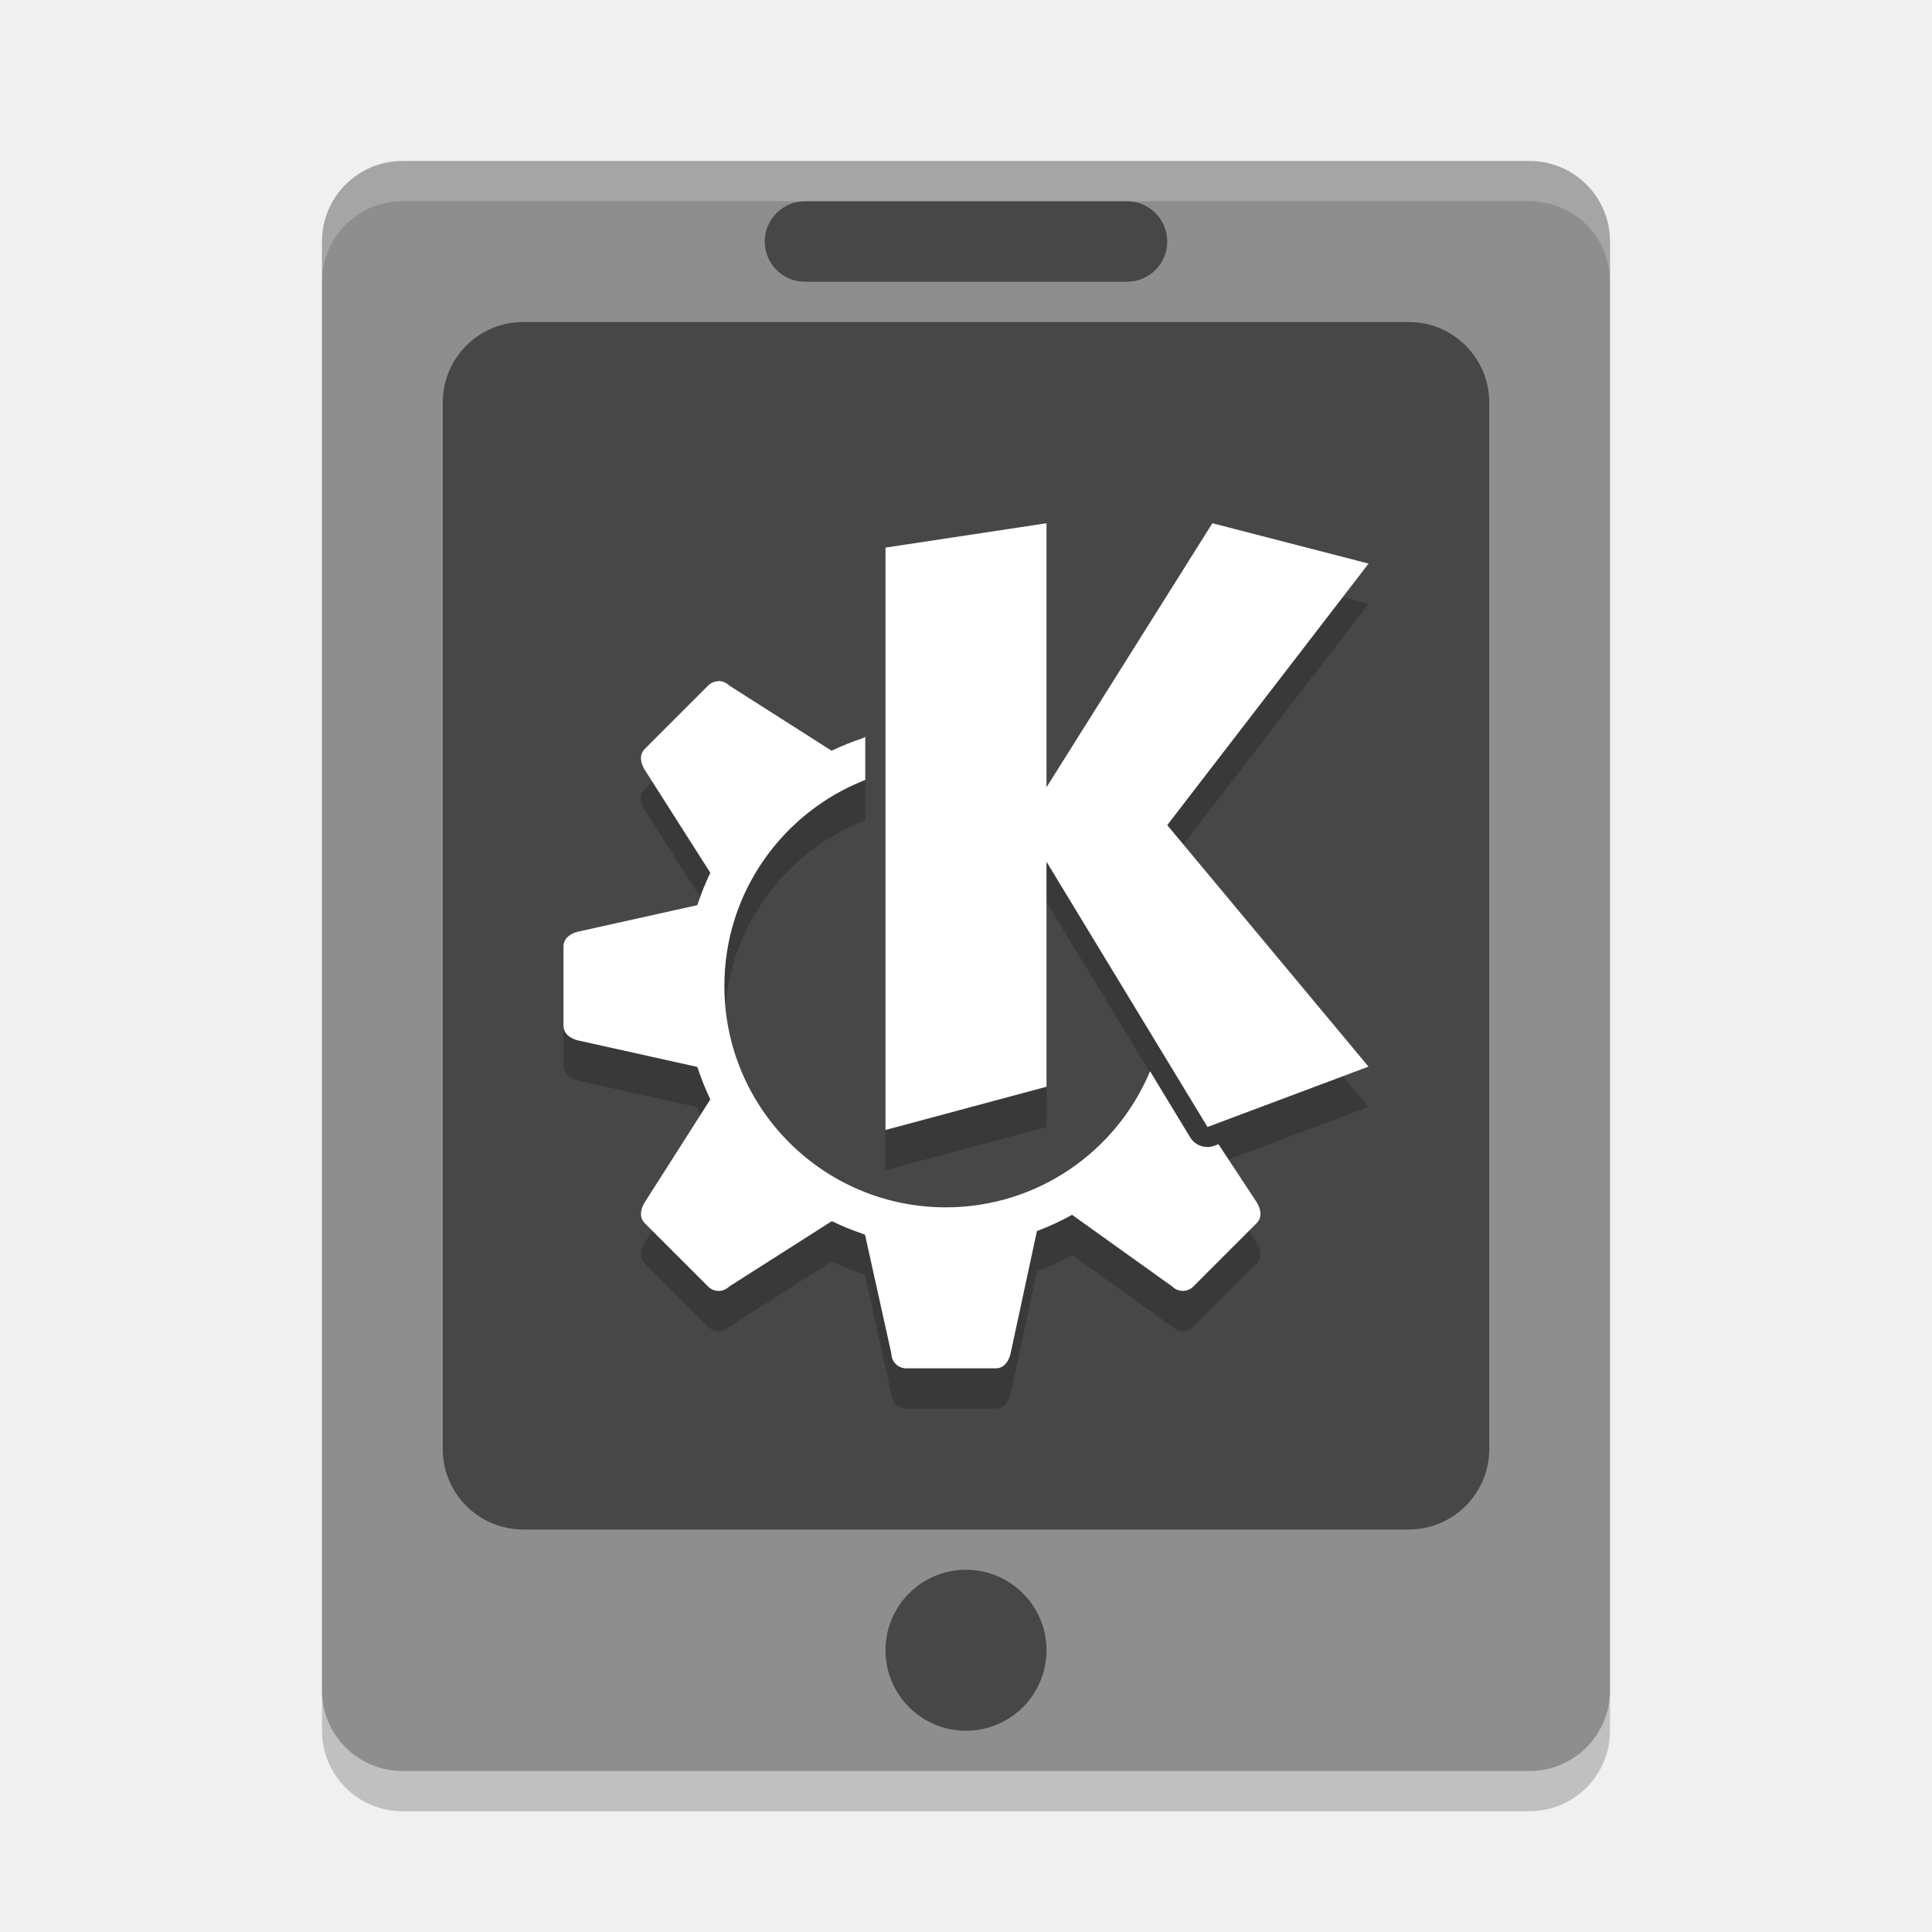
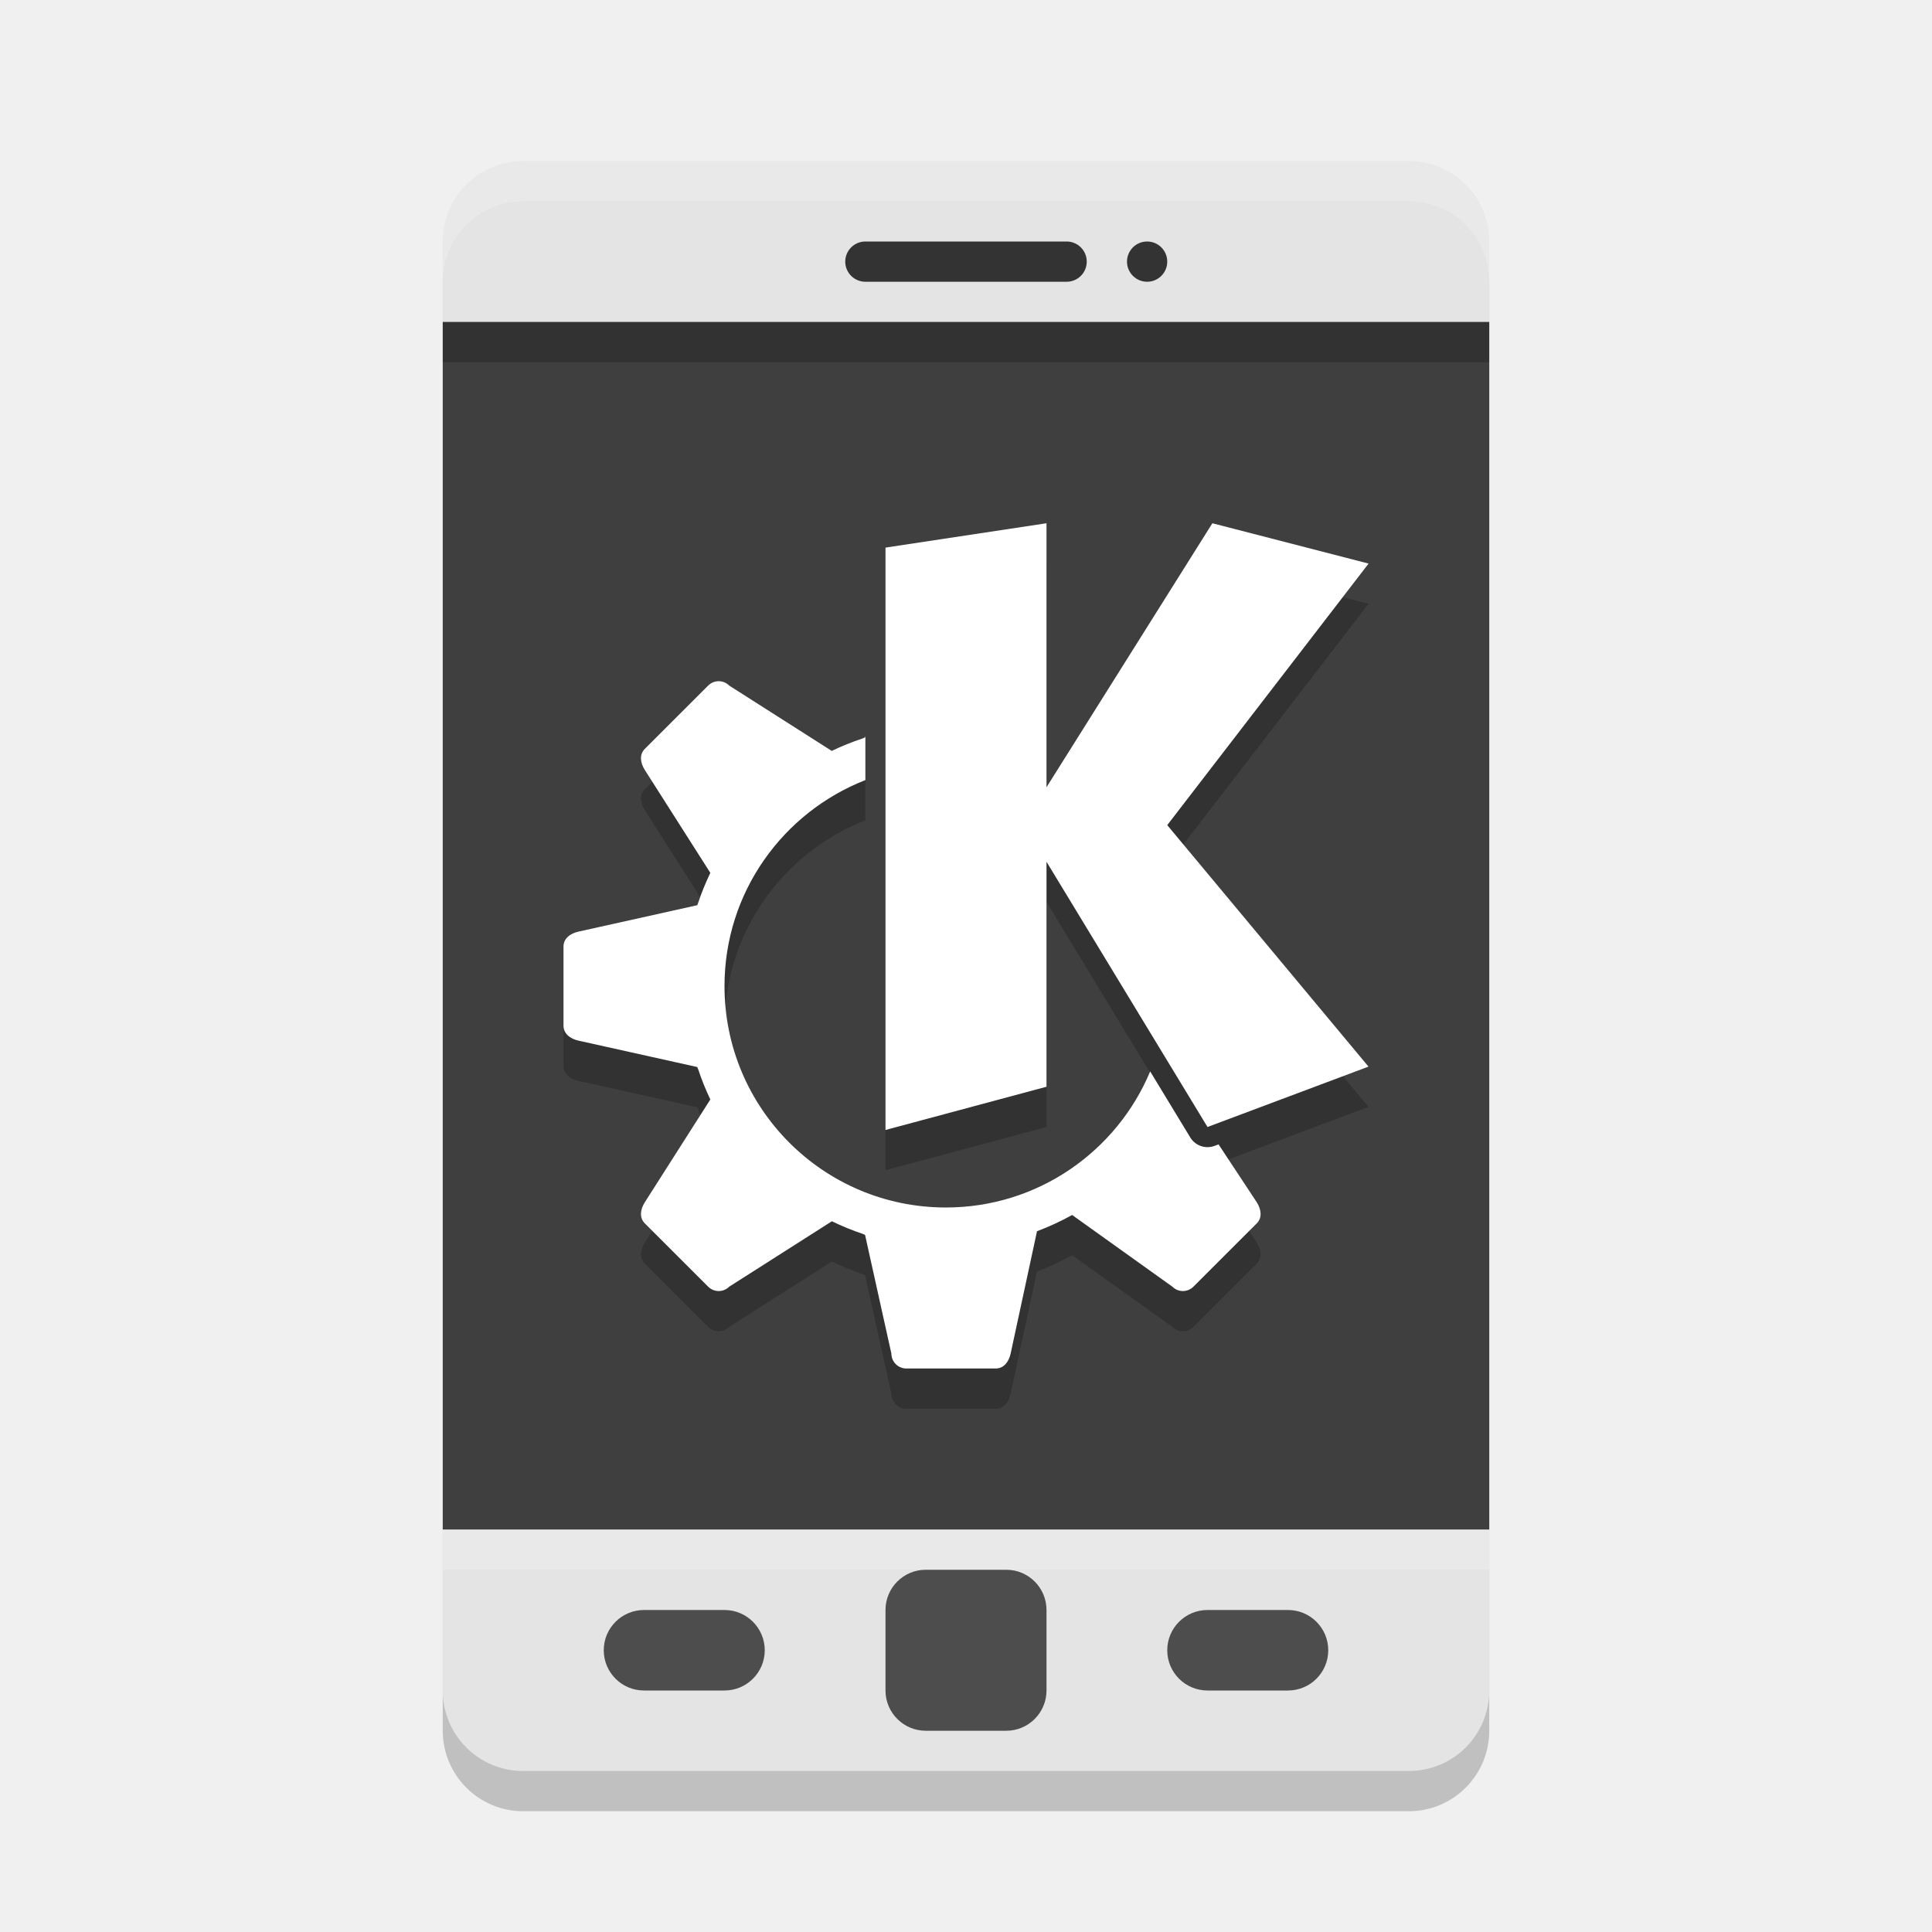
<svg xmlns="http://www.w3.org/2000/svg" width="48" height="48" version="1">
-   <rect transform="matrix(0,-1,-1,0,0,0)" x="-45" y="-40" width="40" height="32" rx="2" ry="2" style="opacity:.2" />
-   <rect transform="matrix(0,-1,-1,0,0,0)" x="-44" y="-40" width="40" height="32" rx="2" ry="2" style="fill:#8e8e8e" />
-   <rect x="19" y="5" width="10" height="2" rx="1" ry="1" style="opacity:.5" />
-   <rect x="11" y="8" width="26" height="30" rx="2" ry="2" style="opacity:.5" />
-   <circle cx="24" cy="41" r="2" style="opacity:.5" />
-   <path d="m10 4c-1.108 0-2 0.892-2 2v1c0-1.108 0.892-2 2-2h28c1.108 0 2 0.892 2 2v-1c0-1.108-0.892-2-2-2h-28z" style="fill:#ffffff;opacity:.2" />
-   <path d="m26 14-4 0.605v14.469l4-1.074v-5.59l4 6.59 4-1.5-5-6 5.002-6.498-3.881-1.002-4.121 6.559v-6.559zm-8.145 3.924c-0.095 0-0.189 0.037-0.262 0.109l-1.572 1.572c-0.145 0.145-0.11 0.352 0 0.525l1.627 2.555c-0.121 0.25-0.225 0.508-0.312 0.771-0.004 0.011-0.01 0.022-0.014 0.033l-2.951 0.656c-0.2 0.045-0.371 0.166-0.371 0.371v0.982 0.982c0 0.205 0.171 0.327 0.371 0.371l2.951 0.656c0.006 0.019 0.017 0.037 0.023 0.057 0.085 0.256 0.186 0.507 0.303 0.75l-1.627 2.553c-0.11 0.173-0.145 0.38 0 0.525l1.572 1.572c0.145 0.145 0.378 0.145 0.523 0l2.551-1.625c0.251 0.122 0.509 0.228 0.773 0.316 0.017 0.006 0.033 0.016 0.051 0.021l0.654 2.949c0 0.205 0.166 0.371 0.371 0.371h2.221c0.205 0 0.327-0.171 0.371-0.371l0.654-3.039c0.301-0.113 0.592-0.248 0.873-0.404l2.49 1.781c0.145 0.145 0.378 0.145 0.523 0l1.572-1.572c0.145-0.145 0.11-0.352 0-0.525l-0.947-1.438-0.1 0.037c-0.225 0.085-0.479-0.003-0.604-0.209l-0.996-1.641c-0.83 1.985-2.79 3.381-5.076 3.381-3.038 0-5.5-2.462-5.5-5.5 0-2.331 1.453-4.318 3.5-5.119v-1.096l-0.008 0.035c-0.022 0.007-0.042 0.02-0.064 0.027-0.261 0.087-0.516 0.19-0.764 0.309l-2.547-1.623c-0.073-0.073-0.167-0.109-0.262-0.109z" style="opacity:.2" />
-   <path d="m26 13-4 0.605v14.469l4-1.074v-5.59l4 6.59 4-1.5-5-6 5.002-6.498-3.881-1.002-4.121 6.559v-6.559zm-8.145 3.924c-0.095 0-0.189 0.037-0.262 0.109l-1.572 1.572c-0.145 0.145-0.11 0.352 0 0.525l1.627 2.555c-0.121 0.25-0.225 0.508-0.312 0.771-0.004 0.011-0.01 0.022-0.014 0.033l-2.951 0.656c-0.2 0.045-0.371 0.166-0.371 0.371v0.982 0.982c0 0.205 0.171 0.327 0.371 0.371l2.951 0.656c0.006 0.019 0.017 0.037 0.023 0.057 0.085 0.256 0.186 0.507 0.303 0.75l-1.627 2.553c-0.11 0.173-0.145 0.38 0 0.525l1.572 1.572c0.145 0.145 0.378 0.145 0.523 0l2.551-1.625c0.251 0.122 0.509 0.228 0.773 0.316 0.017 0.006 0.033 0.016 0.051 0.021l0.654 2.949c0 0.205 0.166 0.371 0.371 0.371h2.221c0.205 0 0.327-0.171 0.371-0.371l0.654-3.039c0.301-0.113 0.592-0.248 0.873-0.404l2.49 1.781c0.145 0.145 0.378 0.145 0.523 0l1.572-1.572c0.145-0.145 0.11-0.352 0-0.525l-0.947-1.438-0.1 0.037c-0.225 0.085-0.479-0.003-0.604-0.209l-0.996-1.641c-0.83 1.985-2.79 3.381-5.076 3.381-3.038 0-5.5-2.462-5.5-5.5 0-2.331 1.453-4.318 3.5-5.119v-1.096l-0.008 0.035c-0.022 0.007-0.042 0.02-0.064 0.027-0.261 0.087-0.516 0.19-0.764 0.309l-2.547-1.623c-0.073-0.073-0.167-0.109-0.262-0.109z" style="fill:#ffffff" />
+   <rect style="opacity:0.2" width="26" height="40" x="11" y="5" rx="2" ry="2" />
+   <path style="fill:#e4e4e4" d="M 13 4 C 11.892 4 11 4.892 11 6 L 11 8 L 37 8 L 37 6 C 37 4.892 36.108 4 35 4 L 13 4 z M 11 38 L 11 42 C 11 43.108 11.892 44 13 44 L 35 44 C 36.108 44 37 43.108 37 42 L 37 38 L 11 38 z" />
+   <rect style="fill:#333333" width="6" height="1" x="21" y="6" rx=".5" ry=".5" />
+   <rect style="fill:#3f3f3f" width="26" height="30" x="11" y="8" />
+   <path style="fill:#ffffff;opacity:0.2" d="M 13 4 C 11.892 4 11 4.892 11 6 L 11 7 C 11 5.892 11.892 5 13 5 L 35 5 C 36.108 5 37 5.892 37 7 L 37 6 C 37 4.892 36.108 4 35 4 L 13 4 z" />
+   <rect style="fill:#4d4d4d" width="4" height="4" x="22" y="39" rx="1" ry="1" />
+   <rect style="fill:#4d4d4d" width="4" height="2" x="29" y="40" rx="1" ry="1" />
+   <rect style="fill:#4d4d4d" width="4" height="2" x="15" y="40" rx="1" ry="1" />
+   <circle style="fill:#333333" cx="28.5" cy="6.5" r=".5" />
+   <path style="opacity:0.2" d="M 26,14 22,14.605 V 29.074 L 26,28 V 22.41 L 30,29 34,27.5 29,21.5 34.002,15.002 30.121,14 26,20.559 Z M 17.855,17.924 C 17.761,17.924 17.666,17.961 17.594,18.033 L 16.021,19.605 C 15.876,19.751 15.911,19.958 16.021,20.131 L 17.648,22.686 C 17.528,22.936 17.424,23.193 17.336,23.457 17.332,23.468 17.326,23.479 17.322,23.49 L 14.371,24.146 C 14.171,24.191 14,24.312 14,24.518 V 25.5 26.482 C 14,26.688 14.171,26.809 14.371,26.854 L 17.322,27.51 C 17.329,27.529 17.339,27.547 17.346,27.566 17.431,27.822 17.532,28.073 17.648,28.316 L 16.021,30.869 C 15.911,31.042 15.876,31.249 16.021,31.395 L 17.594,32.967 C 17.739,33.112 17.972,33.112 18.117,32.967 L 20.668,31.342 C 20.919,31.464 21.177,31.569 21.441,31.658 21.459,31.664 21.475,31.674 21.492,31.68 L 22.146,34.629 C 22.146,34.834 22.312,35 22.518,35 H 24.738 C 24.943,35 25.065,34.829 25.109,34.629 L 25.764,31.59 C 26.064,31.477 26.356,31.342 26.637,31.186 L 29.127,32.967 C 29.272,33.112 29.505,33.112 29.65,32.967 L 31.223,31.395 C 31.368,31.249 31.333,31.042 31.223,30.869 L 30.275,29.432 30.176,29.469 C 29.951,29.553 29.697,29.466 29.572,29.26 L 28.576,27.619 C 27.746,29.604 25.786,31 23.5,31 20.462,31 18,28.538 18,25.5 18,23.169 19.453,21.182 21.5,20.381 V 19.285 L 21.492,19.32 C 21.47,19.328 21.45,19.34 21.428,19.348 21.167,19.434 20.912,19.537 20.664,19.656 L 18.117,18.033 C 18.045,17.961 17.95,17.924 17.855,17.924 Z" />
+   <path style="fill:#ffffff" d="M 26,13 22,13.605 V 28.074 L 26,27 V 21.41 L 30,28 34,26.5 29,20.5 34.002,14.002 30.121,13 26,19.559 Z M 17.855,16.924 C 17.761,16.924 17.666,16.961 17.594,17.033 L 16.021,18.605 C 15.876,18.751 15.911,18.958 16.021,19.131 L 17.648,21.686 C 17.528,21.936 17.424,22.193 17.336,22.457 17.332,22.468 17.326,22.479 17.322,22.49 L 14.371,23.146 C 14.171,23.191 14,23.312 14,23.518 V 24.5 25.482 C 14,25.688 14.171,25.809 14.371,25.854 L 17.322,26.51 C 17.329,26.529 17.339,26.547 17.346,26.566 17.431,26.822 17.532,27.073 17.648,27.316 L 16.021,29.869 C 15.911,30.042 15.876,30.249 16.021,30.395 L 17.594,31.967 C 17.739,32.112 17.972,32.112 18.117,31.967 L 20.668,30.342 C 20.919,30.464 21.177,30.569 21.441,30.658 21.459,30.664 21.475,30.674 21.492,30.68 L 22.146,33.629 C 22.146,33.834 22.312,34 22.518,34 H 24.738 C 24.943,34 25.065,33.829 25.109,33.629 L 25.764,30.59 C 26.064,30.477 26.356,30.342 26.637,30.186 L 29.127,31.967 C 29.272,32.112 29.505,32.112 29.65,31.967 L 31.223,30.395 C 31.368,30.249 31.333,30.042 31.223,29.869 L 30.275,28.432 30.176,28.469 C 29.951,28.553 29.697,28.466 29.572,28.26 L 28.576,26.619 C 27.746,28.604 25.786,30 23.5,30 20.462,30 18,27.538 18,24.5 18,22.169 19.453,20.182 21.5,19.381 V 18.285 L 21.492,18.32 C 21.47,18.328 21.45,18.34 21.428,18.348 21.167,18.434 20.912,18.537 20.664,18.656 L 18.117,17.033 C 18.045,16.961 17.95,16.924 17.855,16.924 Z" />
+   <rect style="opacity:0.2" width="26" height="1" x="11" y="8" />
+   <rect style="opacity:0.2;fill:#ffffff" width="26" height="1" x="11" y="38" />
</svg>
